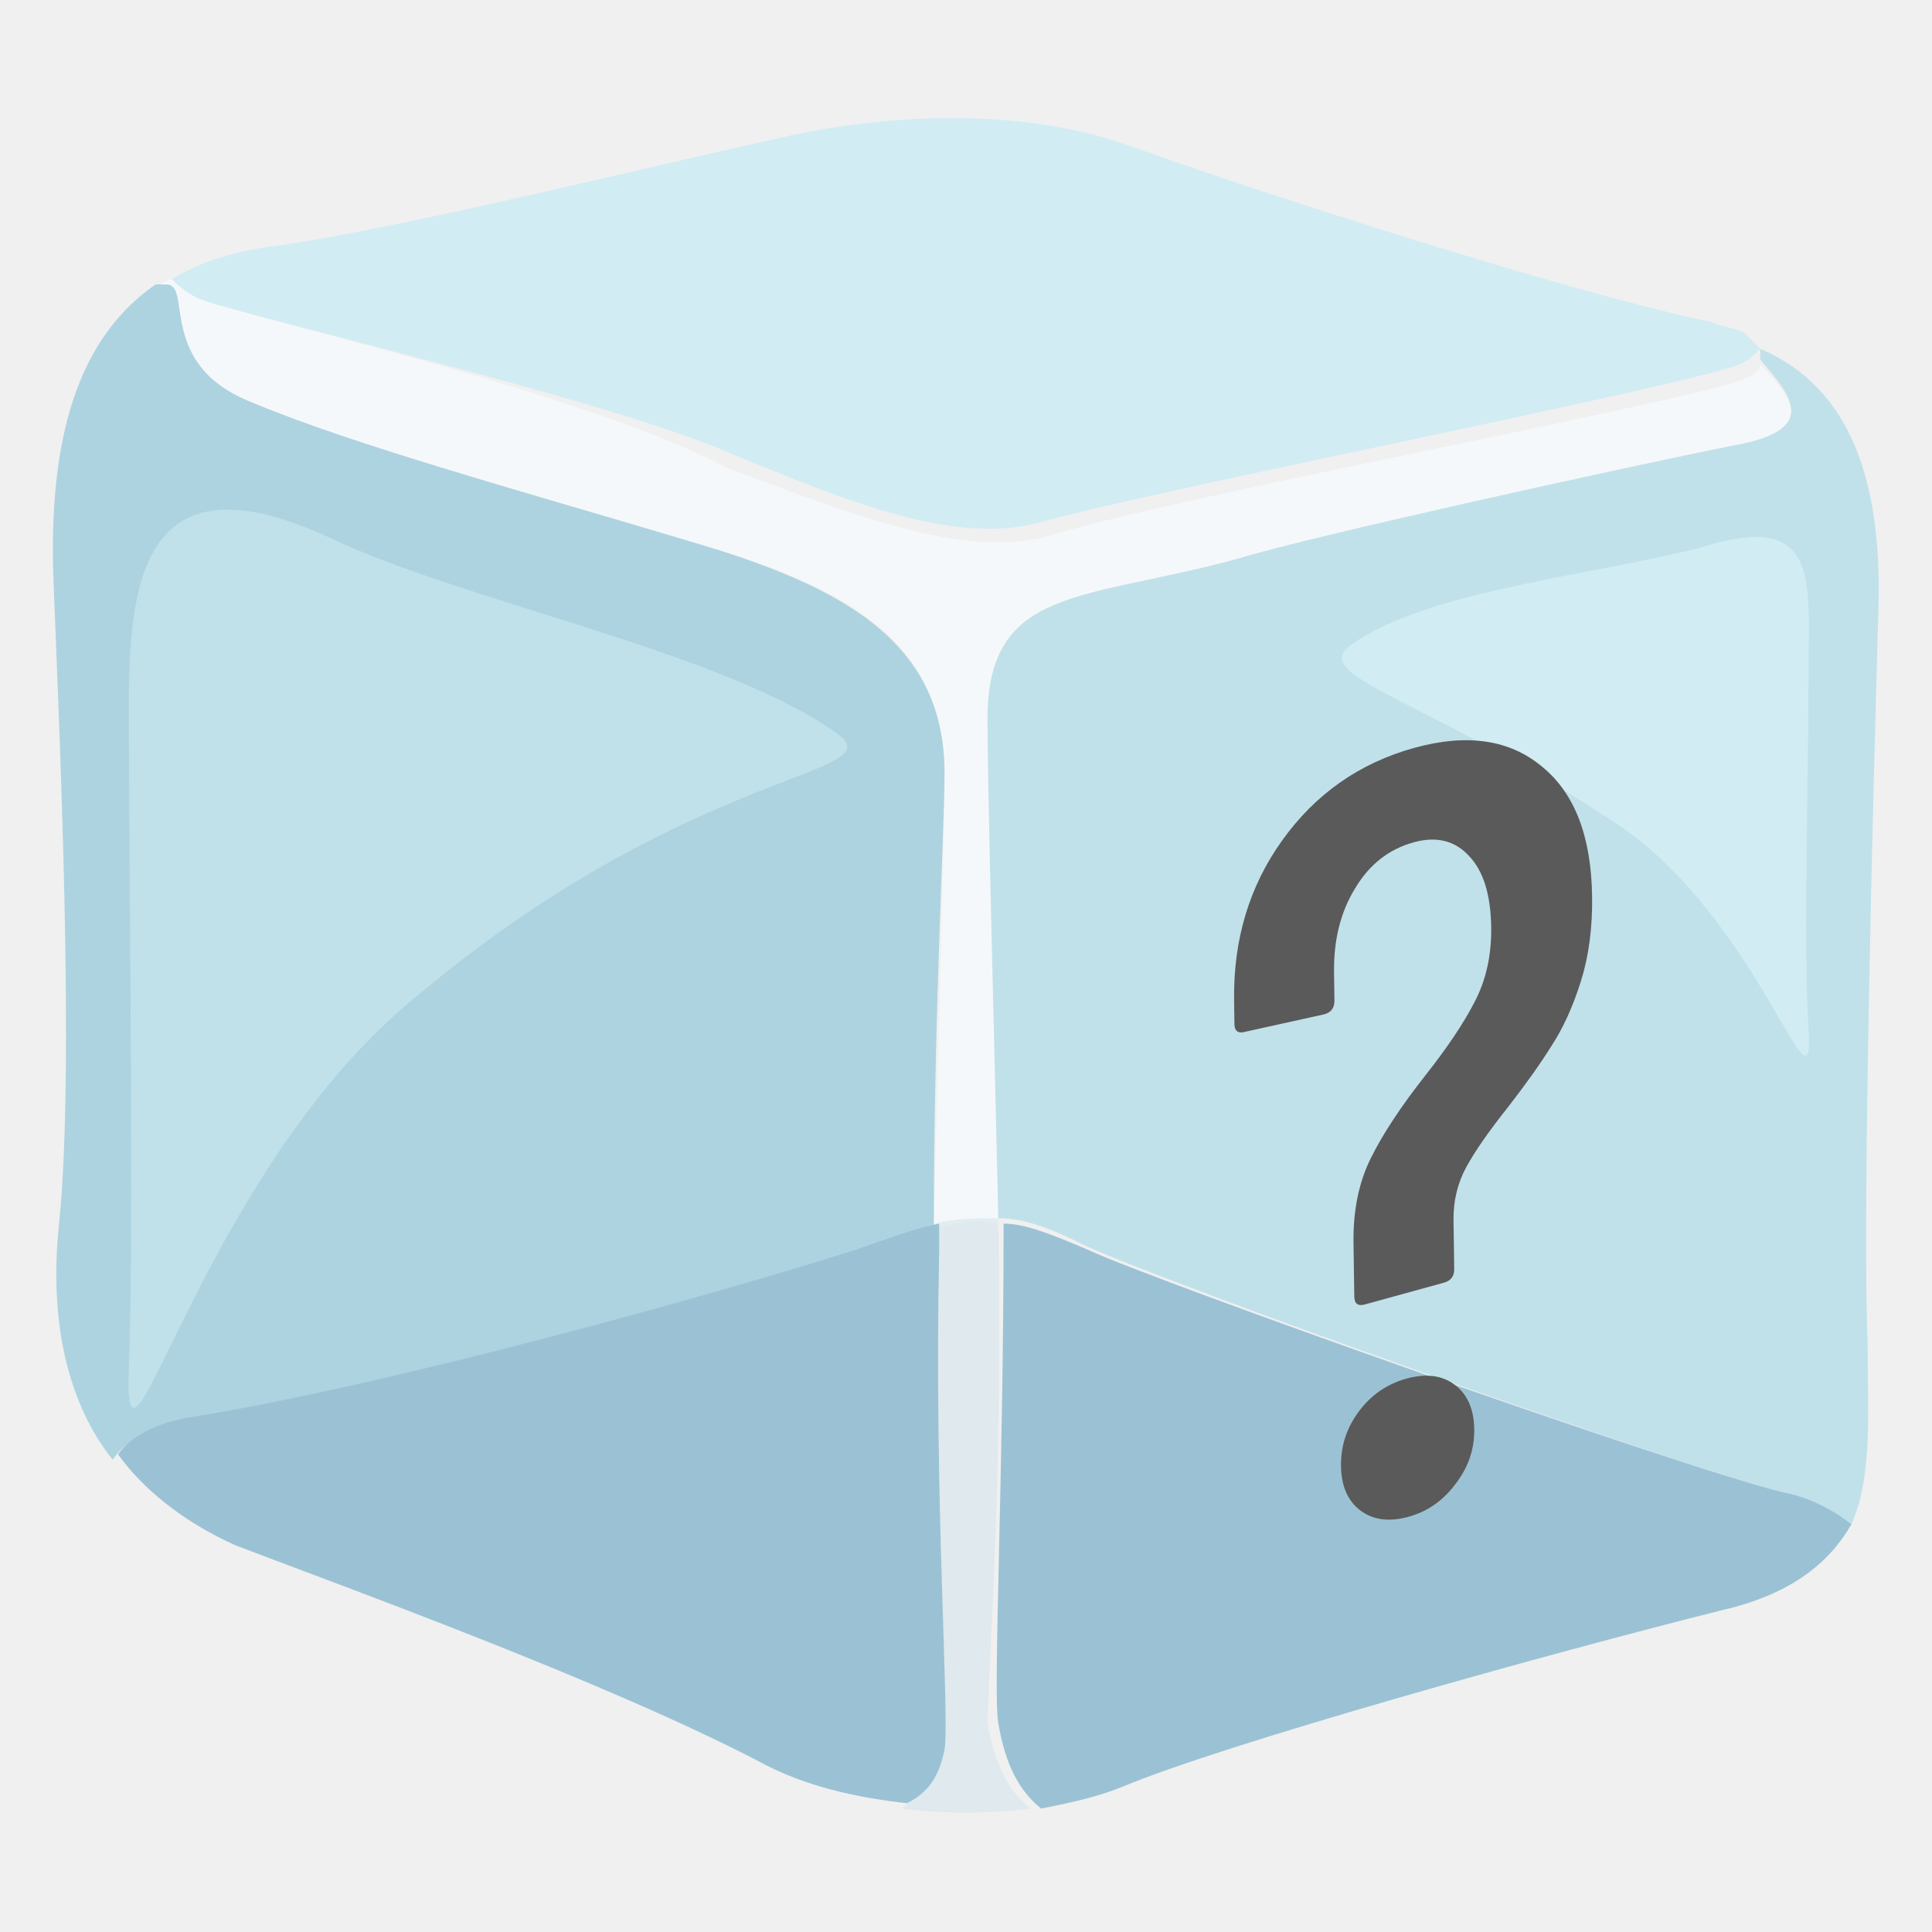
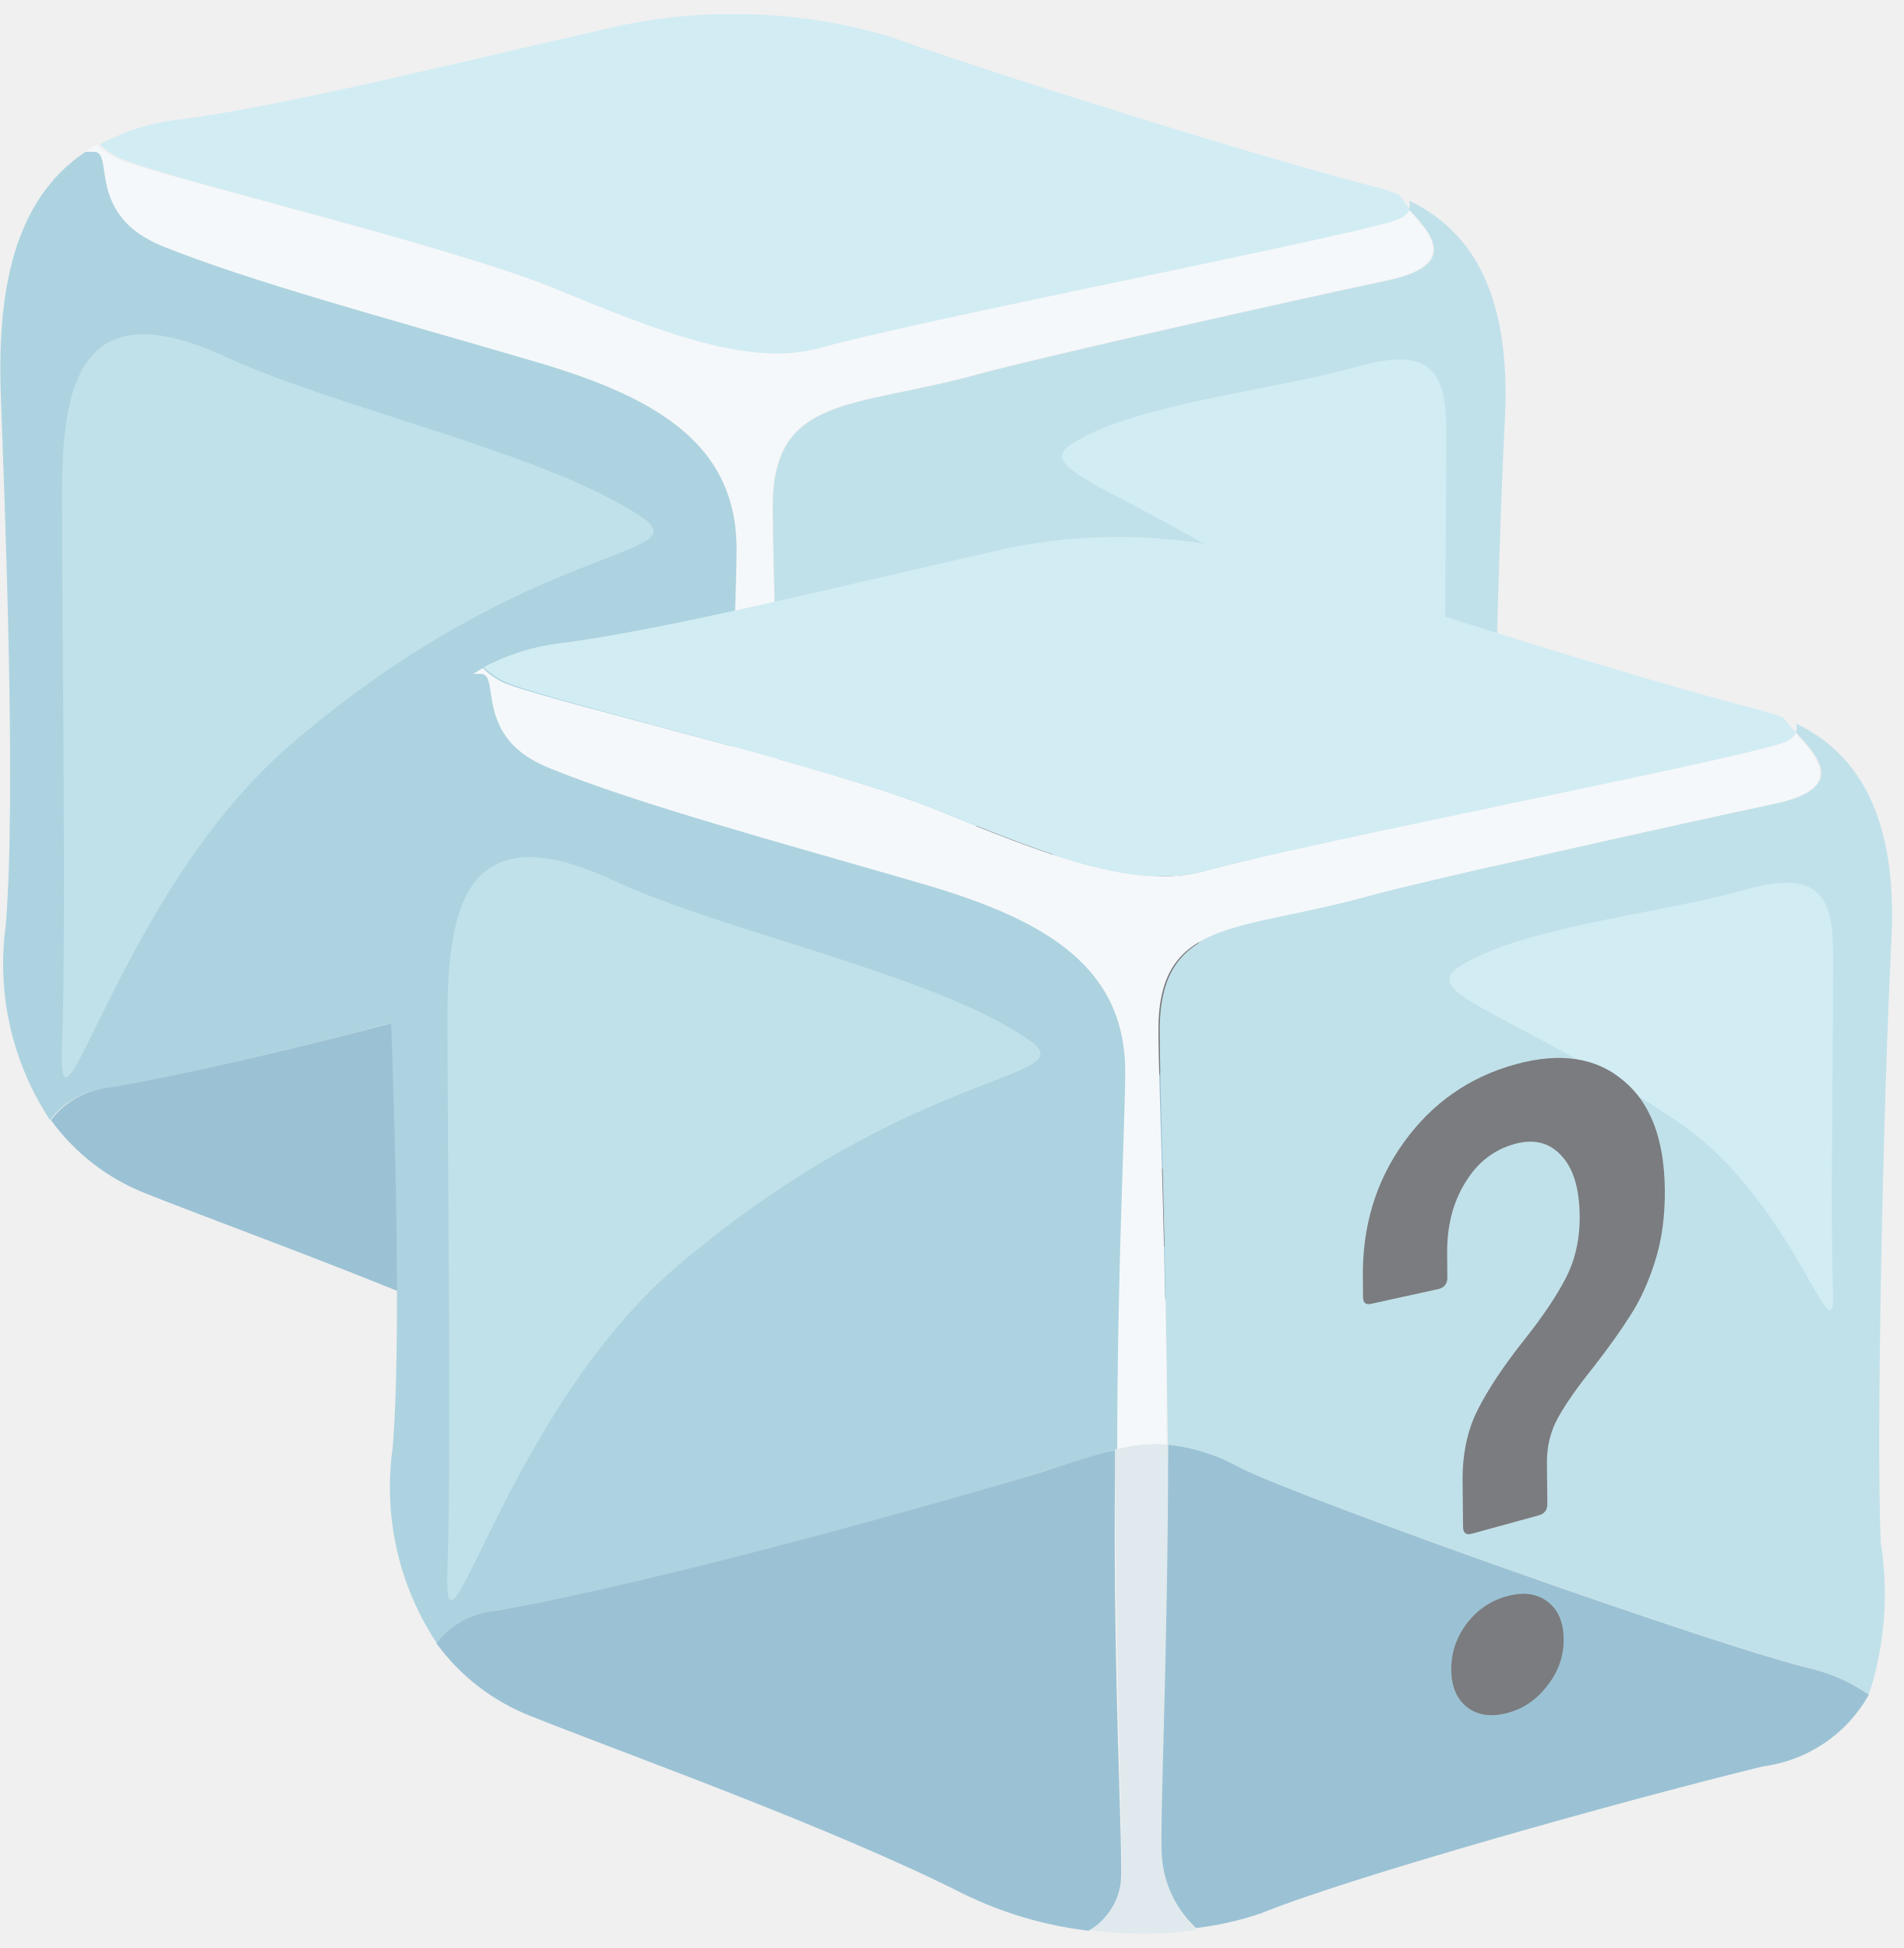
- <svg xmlns="http://www.w3.org/2000/svg" width="44" height="44" viewBox="0 0 44 44" fill="none">
-   <path d="M5.745 9.167C8.067 10.145 12.1 11.245 15.767 12.345C19.189 13.322 21.511 14.544 21.511 17.6C21.511 18.945 21.389 23.1 21.267 27.989C21.756 27.867 22.245 27.744 22.734 27.867V27.744C22.734 22.489 22.489 17.967 22.489 16.5C22.489 13.444 24.689 13.811 28.234 12.833C29.823 12.345 37.034 10.756 39.478 10.267C41.556 9.9 40.7 8.922 40.089 8.311C40.089 8.433 39.967 8.556 39.6 8.678C37.767 9.289 26.523 11.367 23.834 12.222C21.878 12.711 19.434 11.733 16.5 10.633C13.567 9.044 6.111 7.333 4.645 6.844C4.4 6.722 4.156 6.6 3.911 6.356C3.789 6.356 3.667 6.478 3.545 6.6C3.667 6.6 3.667 6.6 3.789 6.6C4.4 6.478 3.545 8.311 5.745 9.167Z" fill="#F5F8FA" />
-   <path d="M1.222 13.322C1.345 16.5 1.711 24.322 1.345 27.867C1.1 30.189 1.589 32.022 2.567 33.245C2.811 32.878 3.3 32.511 4.278 32.389C8.922 31.533 16.378 29.456 19.311 28.6C20.167 28.356 20.778 28.111 21.267 27.989C21.267 23.1 21.511 18.944 21.511 17.6C21.511 14.544 19.067 13.322 15.767 12.345C12.1 11.245 8.067 10.144 5.745 9.167C3.545 8.311 4.4 6.478 3.789 6.478C3.667 6.478 3.667 6.478 3.545 6.478C1.589 7.822 1.1 10.389 1.222 13.322Z" fill="#ADD3E0" />
-   <path d="M40.578 33.978C41.067 34.1 41.678 34.344 42.167 34.711C42.656 33.611 42.533 32.145 42.533 30.556C42.411 27.622 42.656 18.211 42.778 13.933C42.9 10.389 41.8 8.678 40.089 7.944C40.089 8.067 40.089 8.067 40.089 8.189C40.7 8.922 41.556 9.778 39.478 10.145C37.033 10.633 29.822 12.222 28.233 12.711C24.689 13.689 22.489 13.322 22.489 16.378C22.489 17.845 22.611 22.367 22.733 27.622V27.744C23.345 27.744 23.956 27.989 24.689 28.356C26.522 29.211 38.133 33.367 40.578 33.978Z" fill="#C1E1EA" />
-   <path d="M16.5 10.267C19.434 11.489 21.878 12.467 23.834 11.855C26.523 11.122 37.767 8.922 39.6 8.311C39.845 8.189 39.967 8.067 40.089 7.944C39.967 7.822 39.845 7.7 39.722 7.578C39.478 7.456 39.234 7.456 38.989 7.333C35.934 6.722 28.723 4.4 25.667 3.3C23.223 2.444 20.167 2.567 17.6 3.178C14.789 3.789 8.922 5.256 6.111 5.622C5.256 5.744 4.522 5.989 3.911 6.356C4.034 6.478 4.278 6.722 4.645 6.844C6.111 7.333 13.567 9.044 16.5 10.267Z" fill="#D2ECF3" />
-   <path opacity="0.5" d="M22.734 27.744C22.245 27.744 21.756 27.744 21.267 27.867V28.478C21.267 34.222 21.512 38.989 21.389 39.844C21.389 40.333 21.023 40.822 20.534 41.189C21.512 41.311 22.489 41.311 23.467 41.189C22.856 40.7 22.611 39.967 22.489 39.233C22.489 38.378 22.856 33.611 22.734 27.744Z" fill="#CFE1EA" />
-   <path d="M21.511 39.844C21.634 39.111 21.267 34.222 21.389 28.478V27.867C20.778 27.989 20.167 28.233 19.434 28.478C16.378 29.456 8.923 31.533 4.4 32.267C3.545 32.389 2.934 32.756 2.689 33.122C3.3 33.978 4.278 34.711 5.378 35.2C7.945 36.178 13.689 38.256 17.234 40.089C18.334 40.7 19.556 40.944 20.656 41.067C21.145 40.822 21.389 40.456 21.511 39.844ZM39.234 36.667C40.822 36.3 41.678 35.567 42.167 34.711C41.678 34.344 41.189 34.1 40.578 33.978C38.134 33.367 26.4 29.211 24.811 28.478C23.956 28.111 23.345 27.867 22.856 27.867C22.856 33.733 22.611 38.5 22.734 39.233C22.856 39.967 23.1 40.7 23.711 41.189C24.323 41.067 24.934 40.944 25.545 40.7C27.867 39.722 35.322 37.645 39.234 36.667Z" fill="#9BC2D4" />
-   <path d="M9.289 22.856C4.522 26.889 2.811 34.711 2.934 31.167C3.056 28.233 2.934 19.556 2.934 16.011C2.934 12.956 3.422 10.389 7.456 12.222C10.511 13.689 16.256 14.789 18.945 16.622C20.656 17.722 15.889 17.233 9.289 22.856Z" fill="#C1E1EA" />
-   <path d="M36.911 18.822C40.089 21.022 41.311 25.667 41.189 23.467C41.067 21.633 41.189 17.478 41.189 15.156C41.189 13.2 41.434 11.611 38.745 12.467C36.422 13.078 32.511 13.444 30.8 14.667C29.7 15.4 32.511 15.889 36.911 18.822Z" fill="#D2ECF3" />
-   <path d="M31.083 29.708C30.925 29.752 30.845 29.691 30.843 29.527L30.825 28.298C30.815 27.561 30.949 26.915 31.227 26.361C31.504 25.807 31.916 25.184 32.462 24.491C32.96 23.86 33.333 23.304 33.58 22.825C33.843 22.325 33.97 21.755 33.961 21.116C33.95 20.378 33.784 19.84 33.462 19.501C33.14 19.145 32.718 19.039 32.196 19.183C31.627 19.34 31.18 19.693 30.855 20.243C30.529 20.777 30.371 21.413 30.382 22.151L30.391 22.79C30.393 22.954 30.315 23.058 30.157 23.101L28.354 23.499C28.196 23.543 28.116 23.482 28.113 23.319L28.106 22.778C28.087 21.401 28.45 20.19 29.197 19.145C29.959 18.079 30.965 17.375 32.214 17.031C33.415 16.7 34.385 16.844 35.123 17.463C35.861 18.066 36.24 19.048 36.259 20.409C36.27 21.13 36.184 21.779 36.001 22.356C35.819 22.932 35.596 23.422 35.332 23.823C35.084 24.221 34.757 24.681 34.352 25.204C33.915 25.752 33.596 26.21 33.395 26.578C33.194 26.946 33.097 27.352 33.103 27.794L33.119 28.901C33.121 29.065 33.043 29.168 32.885 29.212L31.083 29.708ZM32.08 34.543C31.637 34.665 31.271 34.617 30.983 34.401C30.694 34.184 30.547 33.846 30.54 33.387C30.534 32.928 30.671 32.512 30.951 32.139C31.231 31.765 31.593 31.518 32.035 31.396C32.478 31.274 32.843 31.321 33.132 31.538C33.421 31.755 33.568 32.093 33.575 32.552C33.581 33.011 33.436 33.429 33.14 33.807C32.86 34.18 32.506 34.425 32.08 34.543Z" fill="#5A5A5A" />
+ <svg xmlns="http://www.w3.org/2000/svg" width="43" height="44" viewBox="0 0 43 44" fill="none">
+   <g clip-path="url(#clip0_2189_11522)">
+     <path d="M3.67 5.56C5.59 6.35 8.86 7.26 11.92 8.12C14.68 8.9 16.64 9.92 16.64 12.4C16.64 13.53 16.51 16.92 16.46 20.93C16.834 20.829 17.223 20.792 17.61 20.82V20.68C17.61 16.36 17.43 12.68 17.44 11.44C17.44 8.91 19.25 9.23 22.1 8.44C23.4 8.08 29.33 6.75 31.31 6.33C32.97 5.98 32.31 5.27 31.81 4.72C31.81 4.82 31.66 4.92 31.42 4.99C29.91 5.44 20.71 7.23 18.48 7.85C16.91 8.29 14.89 7.48 12.48 6.5C10.07 5.52 3.95 4.08 2.75 3.63C2.536 3.553 2.341 3.431 2.18 3.27L1.9 3.43H2.09C2.61 3.42 1.92 4.85 3.67 5.56Z" fill="#F5F8FA" />
+     <path d="M0.02 8.96C0.11 11.51 0.37 17.96 0.13 20.9C-0.082 22.439 0.274 24.003 1.13 25.3C1.292 25.088 1.497 24.914 1.731 24.788C1.966 24.662 2.225 24.588 2.49 24.57C6.24 23.9 12.37 22.18 14.83 21.43C15.49 21.23 15.99 21.05 16.46 20.93C16.46 16.93 16.64 13.53 16.64 12.4C16.64 9.92 14.64 8.9 11.92 8.12C8.86 7.22 5.61 6.35 3.67 5.56C1.92 4.85 2.6 3.42 2.12 3.43H1.93C0.3 4.52 -0.07 6.59 0.02 8.96Z" fill="#ADD3E0" />
+     <path d="M32.21 25.89C32.668 25.997 33.099 26.194 33.48 26.47C33.84 25.364 33.936 24.189 33.76 23.04C33.64 20.6 33.82 12.94 34 9.43C34.14 6.52 33.17 5.17 31.83 4.53C31.856 4.594 31.856 4.666 31.83 4.73C32.34 5.28 32.99 5.99 31.33 6.34C29.33 6.76 23.42 8.09 22.12 8.45C19.27 9.23 17.46 8.91 17.46 11.45C17.46 12.65 17.6 16.37 17.64 20.69V20.83C18.212 20.895 18.766 21.071 19.27 21.35C20.66 22.03 30.18 25.42 32.21 25.89Z" fill="#C1E1EA" />
+     <path d="M12.52 6.51C14.93 7.51 16.95 8.3 18.52 7.86C20.75 7.24 29.95 5.45 31.46 5C31.7 4.93 31.81 4.83 31.85 4.73L31.61 4.4C31.419 4.322 31.221 4.258 31.02 4.21C28.46 3.55 22.58 1.71 20.08 0.82C17.934 0.19 15.658 0.148 13.49 0.7C11.15 1.22 6.41 2.41 4.04 2.7C3.416 2.771 2.812 2.961 2.26 3.26C2.419 3.424 2.614 3.547 2.83 3.62C3.99 4.09 10.1 5.53 12.52 6.51Z" fill="#D2ECF3" />
+     <path opacity="0.5" d="M17.61 20.82C17.21 20.791 16.808 20.829 16.42 20.93V21.43C16.37 26.14 16.62 30.07 16.55 30.71C16.517 30.93 16.434 31.141 16.31 31.326C16.186 31.511 16.022 31.666 15.83 31.78C16.636 31.895 17.454 31.895 18.26 31.78C17.811 31.359 17.536 30.784 17.49 30.17C17.45 29.47 17.69 25.57 17.61 20.82Z" fill="#CFE1EA" />
+     <path d="M16.61 30.71C16.68 30.07 16.43 26.14 16.48 21.43V20.93C16.01 21.05 15.48 21.23 14.85 21.43C12.39 22.18 6.26 23.9 2.51 24.56C2.244 24.581 1.986 24.659 1.752 24.786C1.517 24.913 1.312 25.088 1.15 25.3C1.693 26.048 2.439 26.624 3.3 26.96C5.38 27.79 10.07 29.45 13.04 30.96C13.932 31.399 14.892 31.683 15.88 31.8C16.077 31.687 16.246 31.529 16.372 31.34C16.499 31.151 16.58 30.936 16.61 30.71ZM31.11 28.09C31.608 28.025 32.085 27.845 32.502 27.564C32.918 27.283 33.264 26.908 33.51 26.47C33.129 26.194 32.697 25.997 32.24 25.89C30.24 25.42 20.69 22.03 19.32 21.34C18.791 21.054 18.209 20.877 17.61 20.82C17.61 25.57 17.41 29.47 17.48 30.13C17.526 30.744 17.801 31.319 18.25 31.74C18.745 31.659 19.231 31.529 19.7 31.35C21.76 30.58 27.94 28.86 31.08 28.09H31.11Z" fill="#9BC2D4" />
+     <path d="M6.61 16.78C2.7 20.1 1.29 26.5 1.4 23.6C1.5 21.21 1.4 14.11 1.4 11.16C1.4 8.67 1.81 6.53 5.12 8.07C7.61 9.22 12.29 10.22 14.47 11.66C15.89 12.61 12.01 12.16 6.61 16.78Z" fill="#C1E1EA" />
+     <path d="M29.18 13.52C31.83 15.32 32.74 19.11 32.67 17.31C32.61 15.81 32.67 12.37 32.67 10.53C32.67 8.97 32.86 7.65 30.67 8.28C28.79 8.82 25.54 9.13 24.18 10.05C23.31 10.64 25.61 11.1 29.18 13.52Z" fill="#D2ECF3" />
+     <path d="M24.513 24.832C24.381 24.868 24.314 24.818 24.313 24.681L24.302 23.652C24.296 23.035 24.41 22.495 24.644 22.033C24.878 21.57 25.224 21.049 25.683 20.469C26.102 19.942 26.415 19.477 26.624 19.077C26.845 18.659 26.953 18.182 26.947 17.647C26.941 17.03 26.804 16.58 26.536 16.296C26.268 15.998 25.916 15.909 25.479 16.029C25.003 16.16 24.628 16.455 24.355 16.915C24.081 17.361 23.947 17.893 23.953 18.51L23.958 19.045C23.959 19.182 23.894 19.269 23.762 19.305L22.254 19.636C22.121 19.672 22.055 19.622 22.053 19.485L22.049 19.032C22.037 17.881 22.345 16.868 22.973 15.995C23.614 15.104 24.456 14.515 25.501 14.229C26.506 13.953 27.316 14.075 27.931 14.593C28.546 15.098 28.859 15.92 28.871 17.058C28.877 17.661 28.803 18.204 28.648 18.686C28.494 19.169 28.306 19.578 28.084 19.913C27.875 20.246 27.6 20.63 27.26 21.067C26.893 21.526 26.625 21.908 26.456 22.216C26.287 22.524 26.204 22.863 26.208 23.233L26.217 24.158C26.218 24.296 26.153 24.382 26.021 24.419L24.513 24.832ZM25.329 28.877C24.959 28.979 24.654 28.939 24.413 28.757C24.173 28.576 24.051 28.293 24.047 27.909C24.043 27.525 24.159 27.177 24.394 26.865C24.63 26.553 24.933 26.346 25.303 26.245C25.673 26.143 25.979 26.183 26.219 26.364C26.46 26.546 26.582 26.829 26.586 27.213C26.589 27.596 26.467 27.946 26.218 28.262C25.983 28.574 25.686 28.779 25.329 28.877Z" fill="#7B7C7F" />
+     <path d="M12.4 17.38C14.33 18.22 17.61 19.07 20.61 19.94C23.37 20.72 25.34 21.74 25.34 24.21C25.34 25.34 25.2 28.73 25.16 32.75C25.546 32.636 25.949 32.596 26.35 32.63V32.5C26.35 28.18 26.17 24.45 26.17 23.26C26.17 20.73 27.99 21.05 30.84 20.26C32.14 19.9 38.07 18.58 40.05 18.16C41.71 17.81 41.05 17.1 40.54 16.54C40.54 16.65 40.4 16.74 40.16 16.81C38.65 17.27 29.44 19.05 27.22 19.67C25.65 20.11 23.63 19.31 21.22 18.32C18.81 17.33 12.69 15.91 11.48 15.46C11.264 15.381 11.069 15.255 10.91 15.09L10.64 15.25H10.83C11.33 15.22 10.66 16.67 12.4 17.38Z" fill="#F5F8FA" />
+     <path d="M8.75 20.77C8.85 23.33 9.11 29.77 8.87 32.71C8.654 34.253 9.01 35.821 9.87 37.12C10.031 36.907 10.236 36.731 10.47 36.603C10.705 36.476 10.964 36.4 11.23 36.38C14.98 35.71 21.11 34 23.61 33.22C24.27 33.03 24.77 32.85 25.24 32.73C25.24 28.73 25.42 25.32 25.42 24.2C25.42 21.72 23.42 20.7 20.69 19.92C17.69 19.05 14.37 18.15 12.44 17.36C10.66 16.67 11.33 15.22 10.86 15.22H10.67C9.04 16.33 8.66 18.41 8.75 20.77Z" fill="#ADD3E0" />
+     <path d="M40.95 37.7C41.405 37.816 41.835 38.012 42.22 38.28C42.582 37.175 42.675 35.998 42.49 34.85C42.38 32.42 42.55 24.75 42.73 21.25C42.88 18.34 41.91 16.98 40.57 16.34C40.585 16.371 40.593 16.405 40.593 16.44C40.593 16.475 40.585 16.509 40.57 16.54C41.09 17.1 41.74 17.81 40.08 18.16C38.08 18.58 32.17 19.9 30.87 20.26C28.02 21.05 26.21 20.73 26.2 23.26C26.2 24.45 26.34 28.18 26.38 32.5V32.63C26.957 32.695 27.514 32.875 28.02 33.16C29.4 33.85 38.91 37.22 40.95 37.7Z" fill="#C1E1EA" />
+     <path d="M21.25 18.32C23.67 19.32 25.69 20.11 27.25 19.67C29.47 19.05 38.68 17.27 40.19 16.81C40.43 16.74 40.54 16.65 40.57 16.54C40.469 16.437 40.375 16.326 40.29 16.21C40.093 16.136 39.893 16.073 39.69 16.02C37.14 15.37 31.26 13.53 28.76 12.63C26.613 12.003 24.337 11.965 22.17 12.52C19.83 13.04 15.09 14.22 12.72 14.52C12.094 14.589 11.487 14.775 10.93 15.07C11.092 15.231 11.286 15.357 11.5 15.44C12.72 15.91 18.84 17.34 21.25 18.32Z" fill="#D2ECF3" />
+     <path opacity="0.5" d="M26.39 32.63C25.989 32.599 25.587 32.64 25.2 32.75V33.22C25.2 37.94 25.39 41.86 25.33 42.5C25.302 42.725 25.223 42.94 25.098 43.129C24.973 43.318 24.806 43.476 24.61 43.59C25.413 43.705 26.228 43.705 27.03 43.59C26.579 43.17 26.304 42.594 26.26 41.98C26.19 41.29 26.43 37.39 26.39 32.63Z" fill="#CFE1EA" />
+     <path d="M25.32 42.52C25.38 41.88 25.14 37.96 25.19 33.24V32.75C24.72 32.86 24.19 33.04 23.56 33.24C21.09 33.99 14.97 35.71 11.22 36.38C10.954 36.4 10.695 36.476 10.46 36.603C10.226 36.731 10.021 36.907 9.86 37.12C10.404 37.865 11.15 38.437 12.01 38.77C14.09 39.6 18.78 41.27 21.75 42.77C22.642 43.209 23.603 43.493 24.59 43.61C24.788 43.497 24.957 43.34 25.083 43.151C25.21 42.962 25.291 42.746 25.32 42.52V42.52ZM39.82 39.9C40.319 39.835 40.795 39.655 41.212 39.374C41.629 39.093 41.974 38.718 42.22 38.28C41.835 38.012 41.405 37.816 40.95 37.7C38.95 37.24 29.4 33.85 28.03 33.16C27.524 32.876 26.967 32.695 26.39 32.63C26.39 37.39 26.19 41.29 26.25 41.94C26.294 42.555 26.569 43.13 27.02 43.55C27.517 43.49 28.006 43.38 28.48 43.22C30.49 42.4 36.67 40.67 39.82 39.9Z" fill="#9BC2D4" />
+     <path d="M15.31 28.59C11.4 31.91 9.99 38.31 10.11 35.41C10.2 33.02 10.11 25.93 10.11 22.98C10.11 20.48 10.53 18.34 13.84 19.88C16.38 21.06 21.04 21.99 23.22 23.47C24.61 24.42 20.75 23.98 15.31 28.59Z" fill="#C1E1EA" />
+     <path d="M37.91 25.34C40.56 27.13 41.48 30.93 41.41 29.12C41.35 27.63 41.41 24.18 41.41 22.34C41.41 20.79 41.6 19.47 39.41 20.1C37.53 20.64 34.29 20.94 32.93 21.86C32.05 22.46 34.33 22.92 37.91 25.34Z" fill="#D2ECF3" />
+     <path d="M33.253 34.642C33.121 34.678 33.054 34.628 33.053 34.491L33.042 33.462C33.036 32.846 33.15 32.306 33.384 31.843C33.618 31.38 33.965 30.858 34.423 30.279C34.842 29.752 35.155 29.288 35.364 28.887C35.585 28.469 35.693 27.992 35.687 27.457C35.681 26.84 35.544 26.39 35.276 26.106C35.008 25.808 34.656 25.719 34.219 25.839C33.743 25.97 33.368 26.265 33.094 26.725C32.821 27.172 32.687 27.703 32.693 28.32L32.698 28.855C32.7 28.992 32.634 29.079 32.502 29.115L30.994 29.446C30.861 29.483 30.794 29.432 30.793 29.295L30.789 28.843C30.777 27.691 31.085 26.678 31.713 25.805C32.354 24.914 33.196 24.326 34.241 24.039C35.246 23.763 36.056 23.885 36.671 24.404C37.286 24.908 37.599 25.73 37.611 26.868C37.617 27.471 37.543 28.014 37.388 28.496C37.234 28.979 37.046 29.388 36.824 29.724C36.615 30.056 36.34 30.441 36 30.878C35.633 31.336 35.365 31.718 35.196 32.026C35.027 32.334 34.944 32.673 34.948 33.043L34.957 33.968C34.958 34.106 34.893 34.192 34.761 34.228L33.253 34.642ZM34.069 38.687C33.699 38.789 33.394 38.749 33.153 38.567C32.913 38.386 32.791 38.103 32.787 37.719C32.783 37.335 32.899 36.987 33.134 36.675C33.37 36.363 33.673 36.156 34.043 36.055C34.413 35.953 34.719 35.993 34.959 36.175C35.2 36.356 35.322 36.639 35.326 37.023C35.329 37.407 35.207 37.756 34.958 38.072C34.723 38.384 34.426 38.589 34.069 38.687Z" fill="#7B7C7F" />
+   </g>
+   <defs>
+     <clipPath id="clip0_2189_11522">
+       <rect width="42.74" height="43.36" fill="white" transform="translate(0 0.319946)" />
+     </clipPath>
+   </defs>
</svg>
